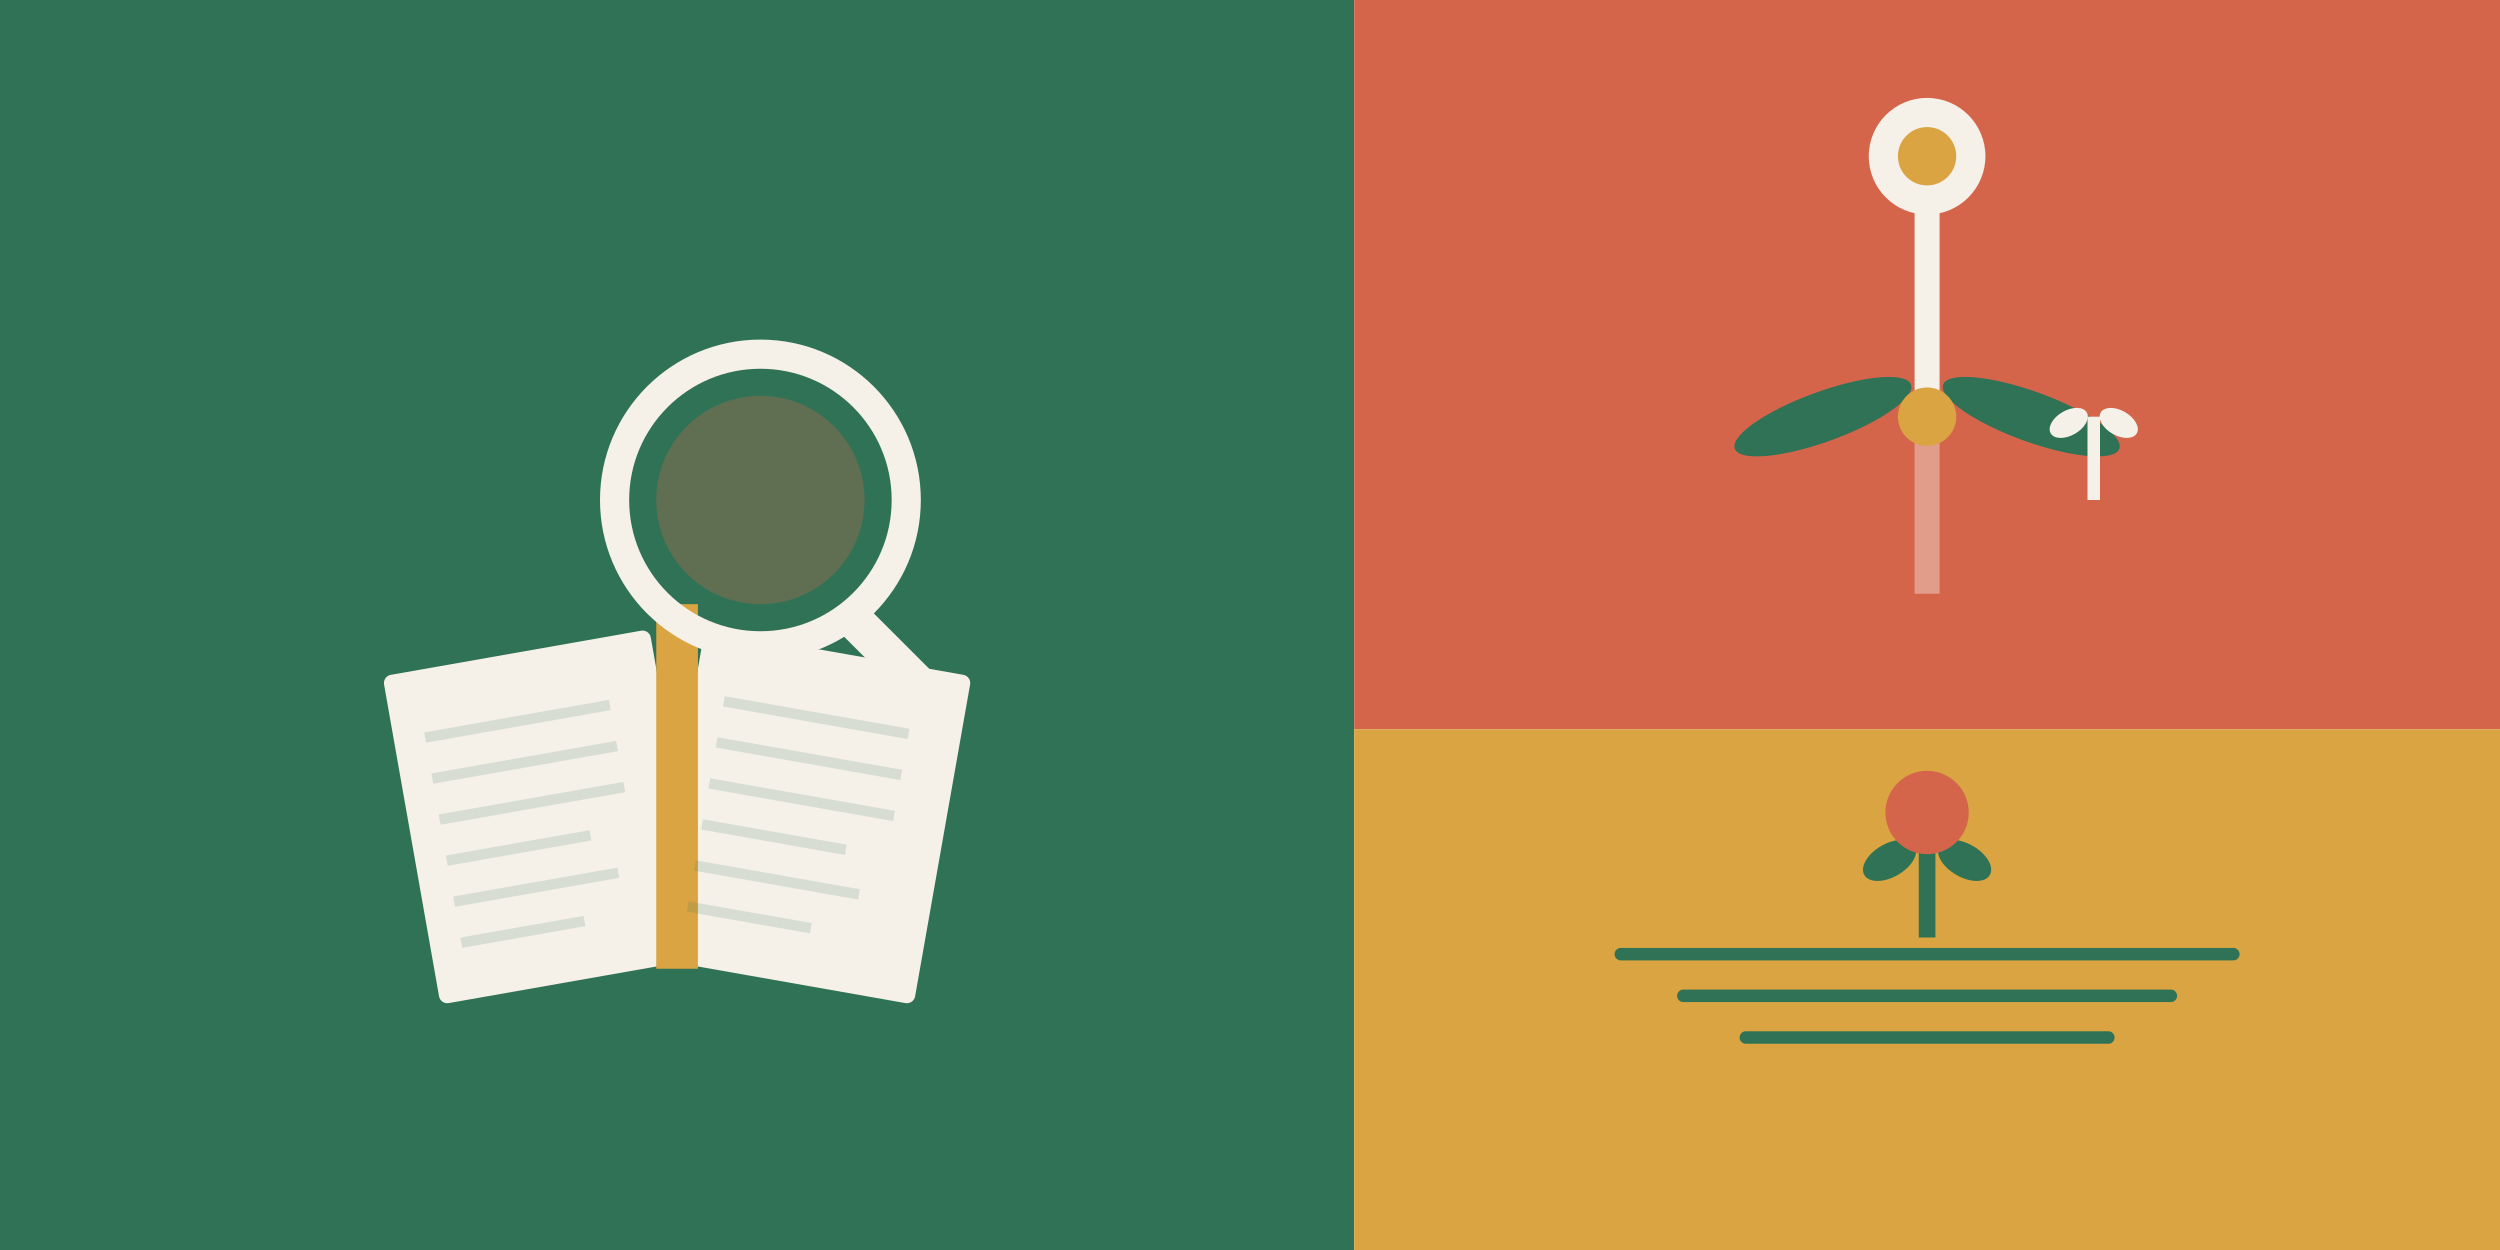
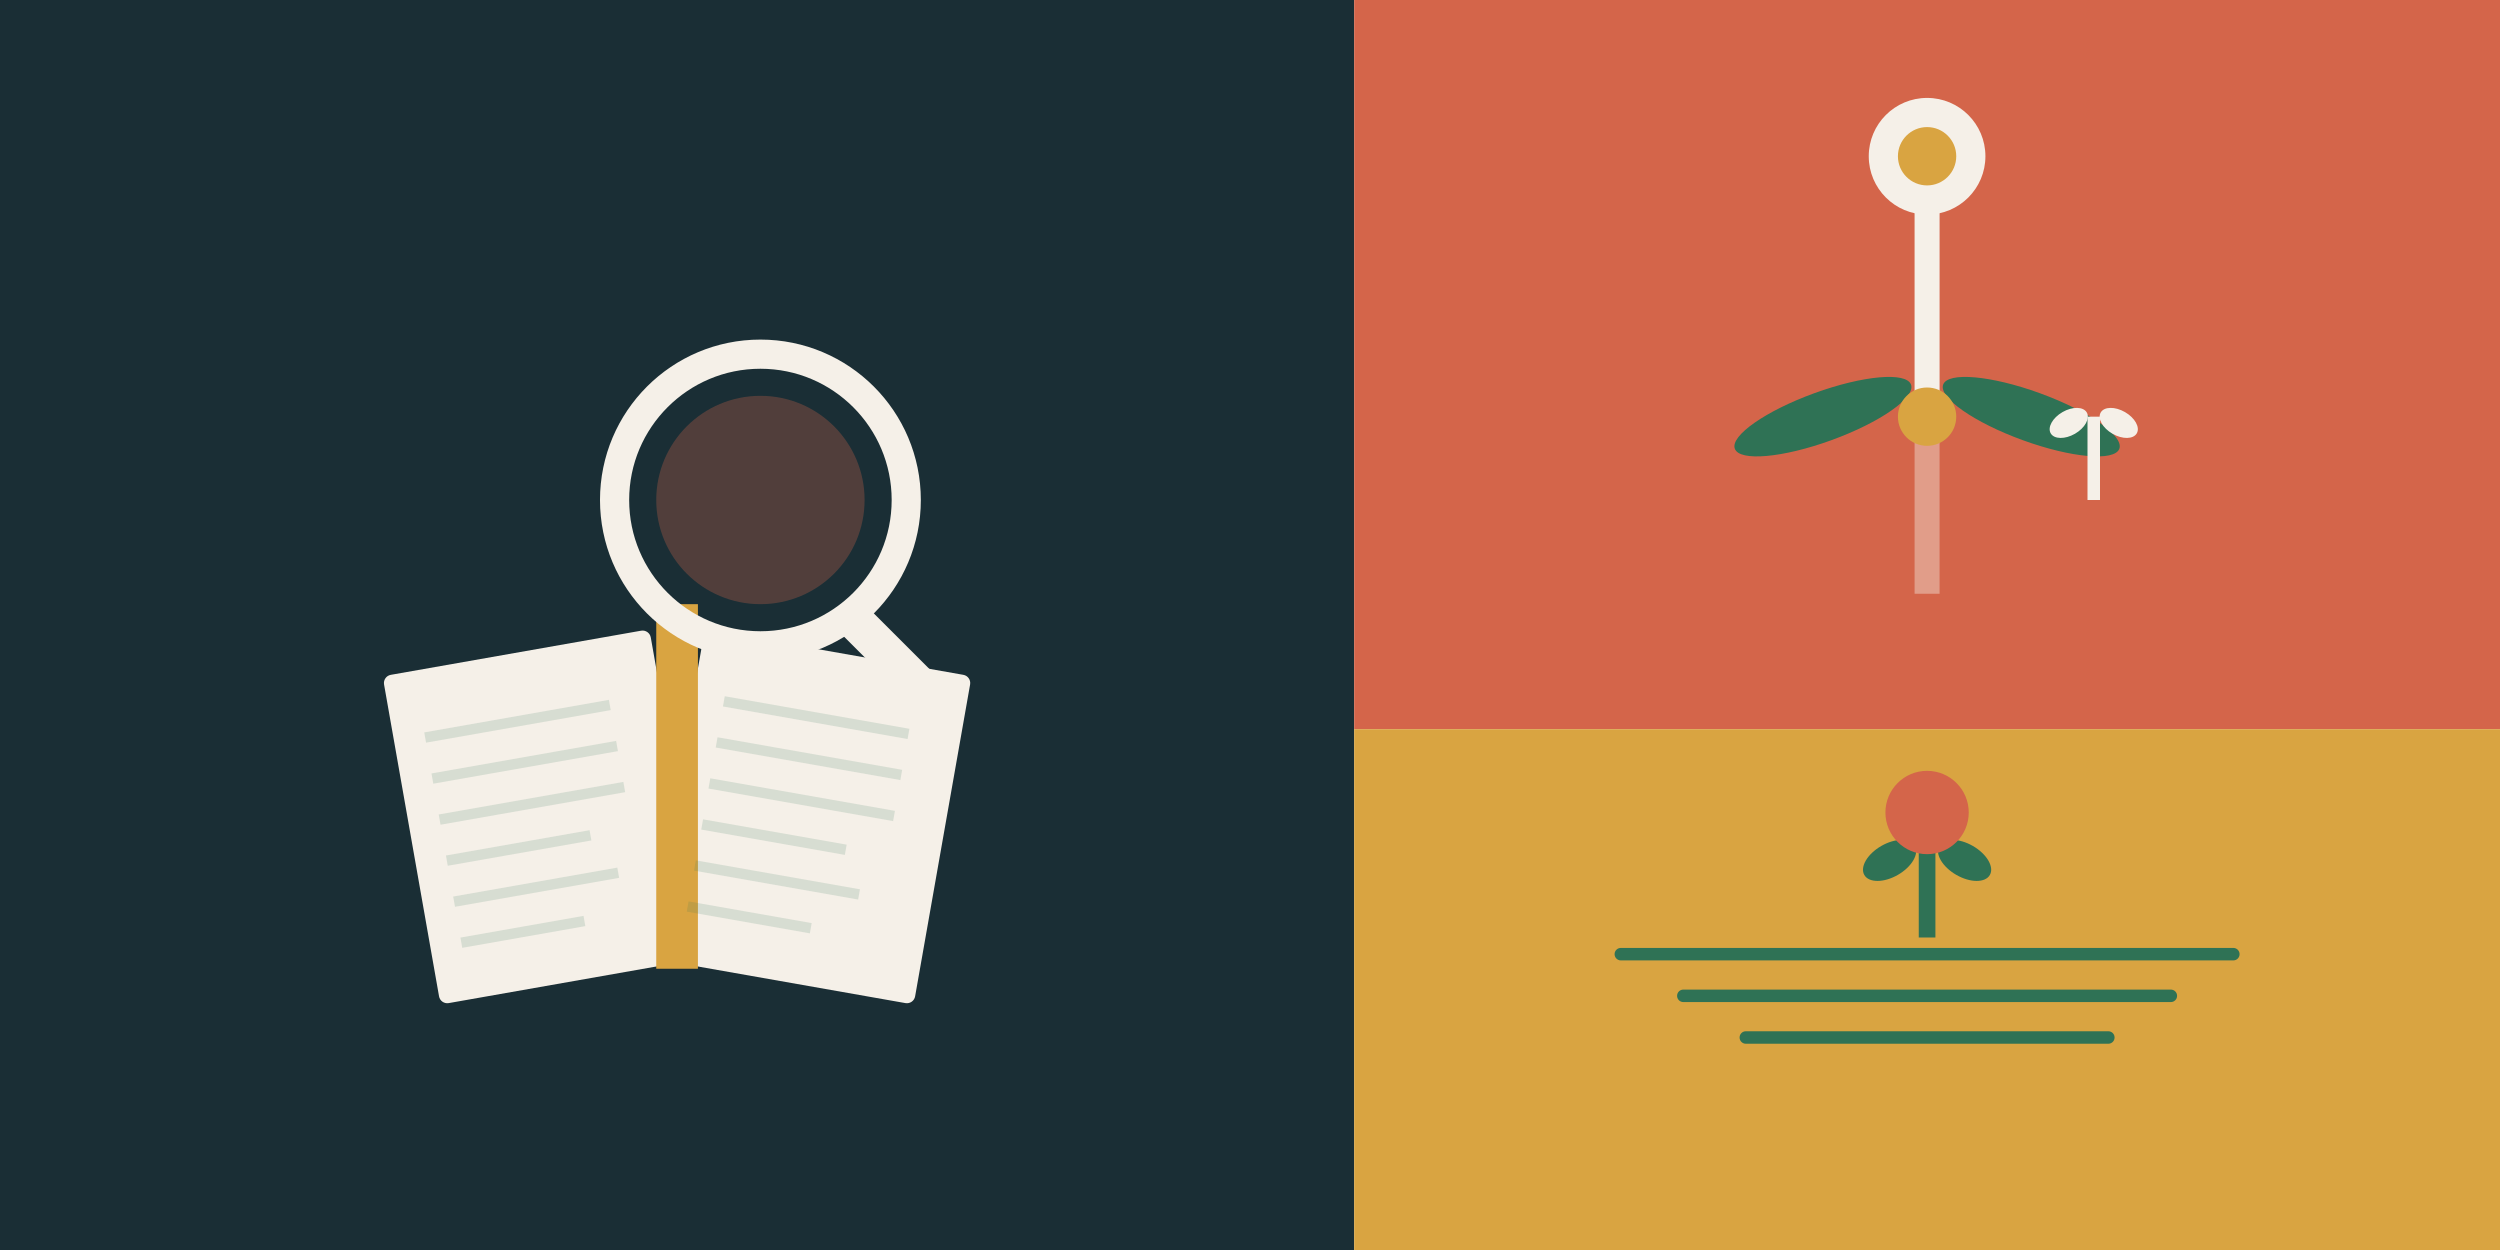
<svg xmlns="http://www.w3.org/2000/svg" width="1200" height="600" viewBox="0 0 1200 600" fill="none">
-   <rect x="0" y="0" width="650" height="600" fill="#2F7255" />
+   <rect x="0" y="0" width="650" height="600" fill="#1A2E35" />
  <g transform="translate(325, 320)">
    <rect x="-140" y="-20" width="130" height="160" rx="4" fill="#F5F0E8" transform="rotate(-10)" />
    <rect x="10" y="-20" width="130" height="160" rx="4" fill="#F5F0E8" transform="rotate(10)" />
    <rect x="-10" y="-30" width="20" height="175" fill="#D9A441" />
    <g transform="rotate(-10)">
      <rect x="-125" y="10" width="90" height="5" fill="#2F7255" opacity="0.15" />
      <rect x="-125" y="30" width="90" height="5" fill="#2F7255" opacity="0.15" />
      <rect x="-125" y="50" width="90" height="5" fill="#2F7255" opacity="0.15" />
      <rect x="-125" y="70" width="70" height="5" fill="#2F7255" opacity="0.15" />
      <rect x="-125" y="90" width="80" height="5" fill="#2F7255" opacity="0.15" />
      <rect x="-125" y="110" width="60" height="5" fill="#2F7255" opacity="0.15" />
    </g>
    <g transform="rotate(10)">
      <rect x="25" y="10" width="90" height="5" fill="#2F7255" opacity="0.15" />
      <rect x="25" y="30" width="90" height="5" fill="#2F7255" opacity="0.15" />
      <rect x="25" y="50" width="90" height="5" fill="#2F7255" opacity="0.15" />
      <rect x="25" y="70" width="70" height="5" fill="#2F7255" opacity="0.15" />
      <rect x="25" y="90" width="80" height="5" fill="#2F7255" opacity="0.15" />
      <rect x="25" y="110" width="60" height="5" fill="#2F7255" opacity="0.15" />
    </g>
    <g transform="translate(40, -80)">
      <circle cx="0" cy="0" r="70" stroke="#F5F0E8" stroke-width="14" fill="none" />
      <circle cx="0" cy="0" r="50" fill="#D4654A" opacity="0.3" />
      <rect x="45" y="45" width="70" height="18" rx="9" fill="#F5F0E8" transform="rotate(45 45 45)" />
    </g>
  </g>
  <rect x="650" y="0" width="550" height="350" fill="#D4654A" />
  <g transform="translate(925, 175)">
    <rect x="-6" y="-80" width="12" height="100" fill="#F5F0E8" />
    <rect x="-6" y="30" width="12" height="80" fill="#F5F0E8" opacity="0.4" />
    <rect x="-30" y="18" width="60" height="14" fill="#D4654A" />
    <ellipse cx="-50" cy="25" rx="45" ry="12" fill="#2F7255" transform="rotate(-20 -50 25)" />
    <ellipse cx="50" cy="25" rx="45" ry="12" fill="#2F7255" transform="rotate(20 50 25)" />
    <circle cx="0" cy="25" r="14" fill="#D9A441" />
    <circle cx="0" cy="-100" r="28" fill="#F5F0E8" />
    <circle cx="0" cy="-100" r="14" fill="#D9A441" />
    <g transform="translate(80, 60)">
      <rect x="-3" y="-35" width="6" height="40" fill="#F5F0E8" />
      <ellipse cx="-12" cy="-32" rx="10" ry="6" fill="#F5F0E8" transform="rotate(-30 -12 -32)" />
      <ellipse cx="12" cy="-32" rx="10" ry="6" fill="#F5F0E8" transform="rotate(30 12 -32)" />
    </g>
  </g>
  <rect x="650" y="350" width="550" height="250" fill="#D9A441" />
  <g transform="translate(925, 475)">
    <rect x="-150" y="-20" width="300" height="6" rx="3" fill="#2F7255" />
    <rect x="-120" y="0" width="240" height="6" rx="3" fill="#2F7255" />
    <rect x="-90" y="20" width="180" height="6" rx="3" fill="#2F7255" />
    <rect x="-4" y="-70" width="8" height="45" fill="#2F7255" />
    <ellipse cx="-18" cy="-62" rx="14" ry="8" fill="#2F7255" transform="rotate(-30 -18 -62)" />
    <ellipse cx="18" cy="-62" rx="14" ry="8" fill="#2F7255" transform="rotate(30 18 -62)" />
    <circle cx="0" cy="-85" r="20" fill="#D4654A" />
  </g>
</svg>
